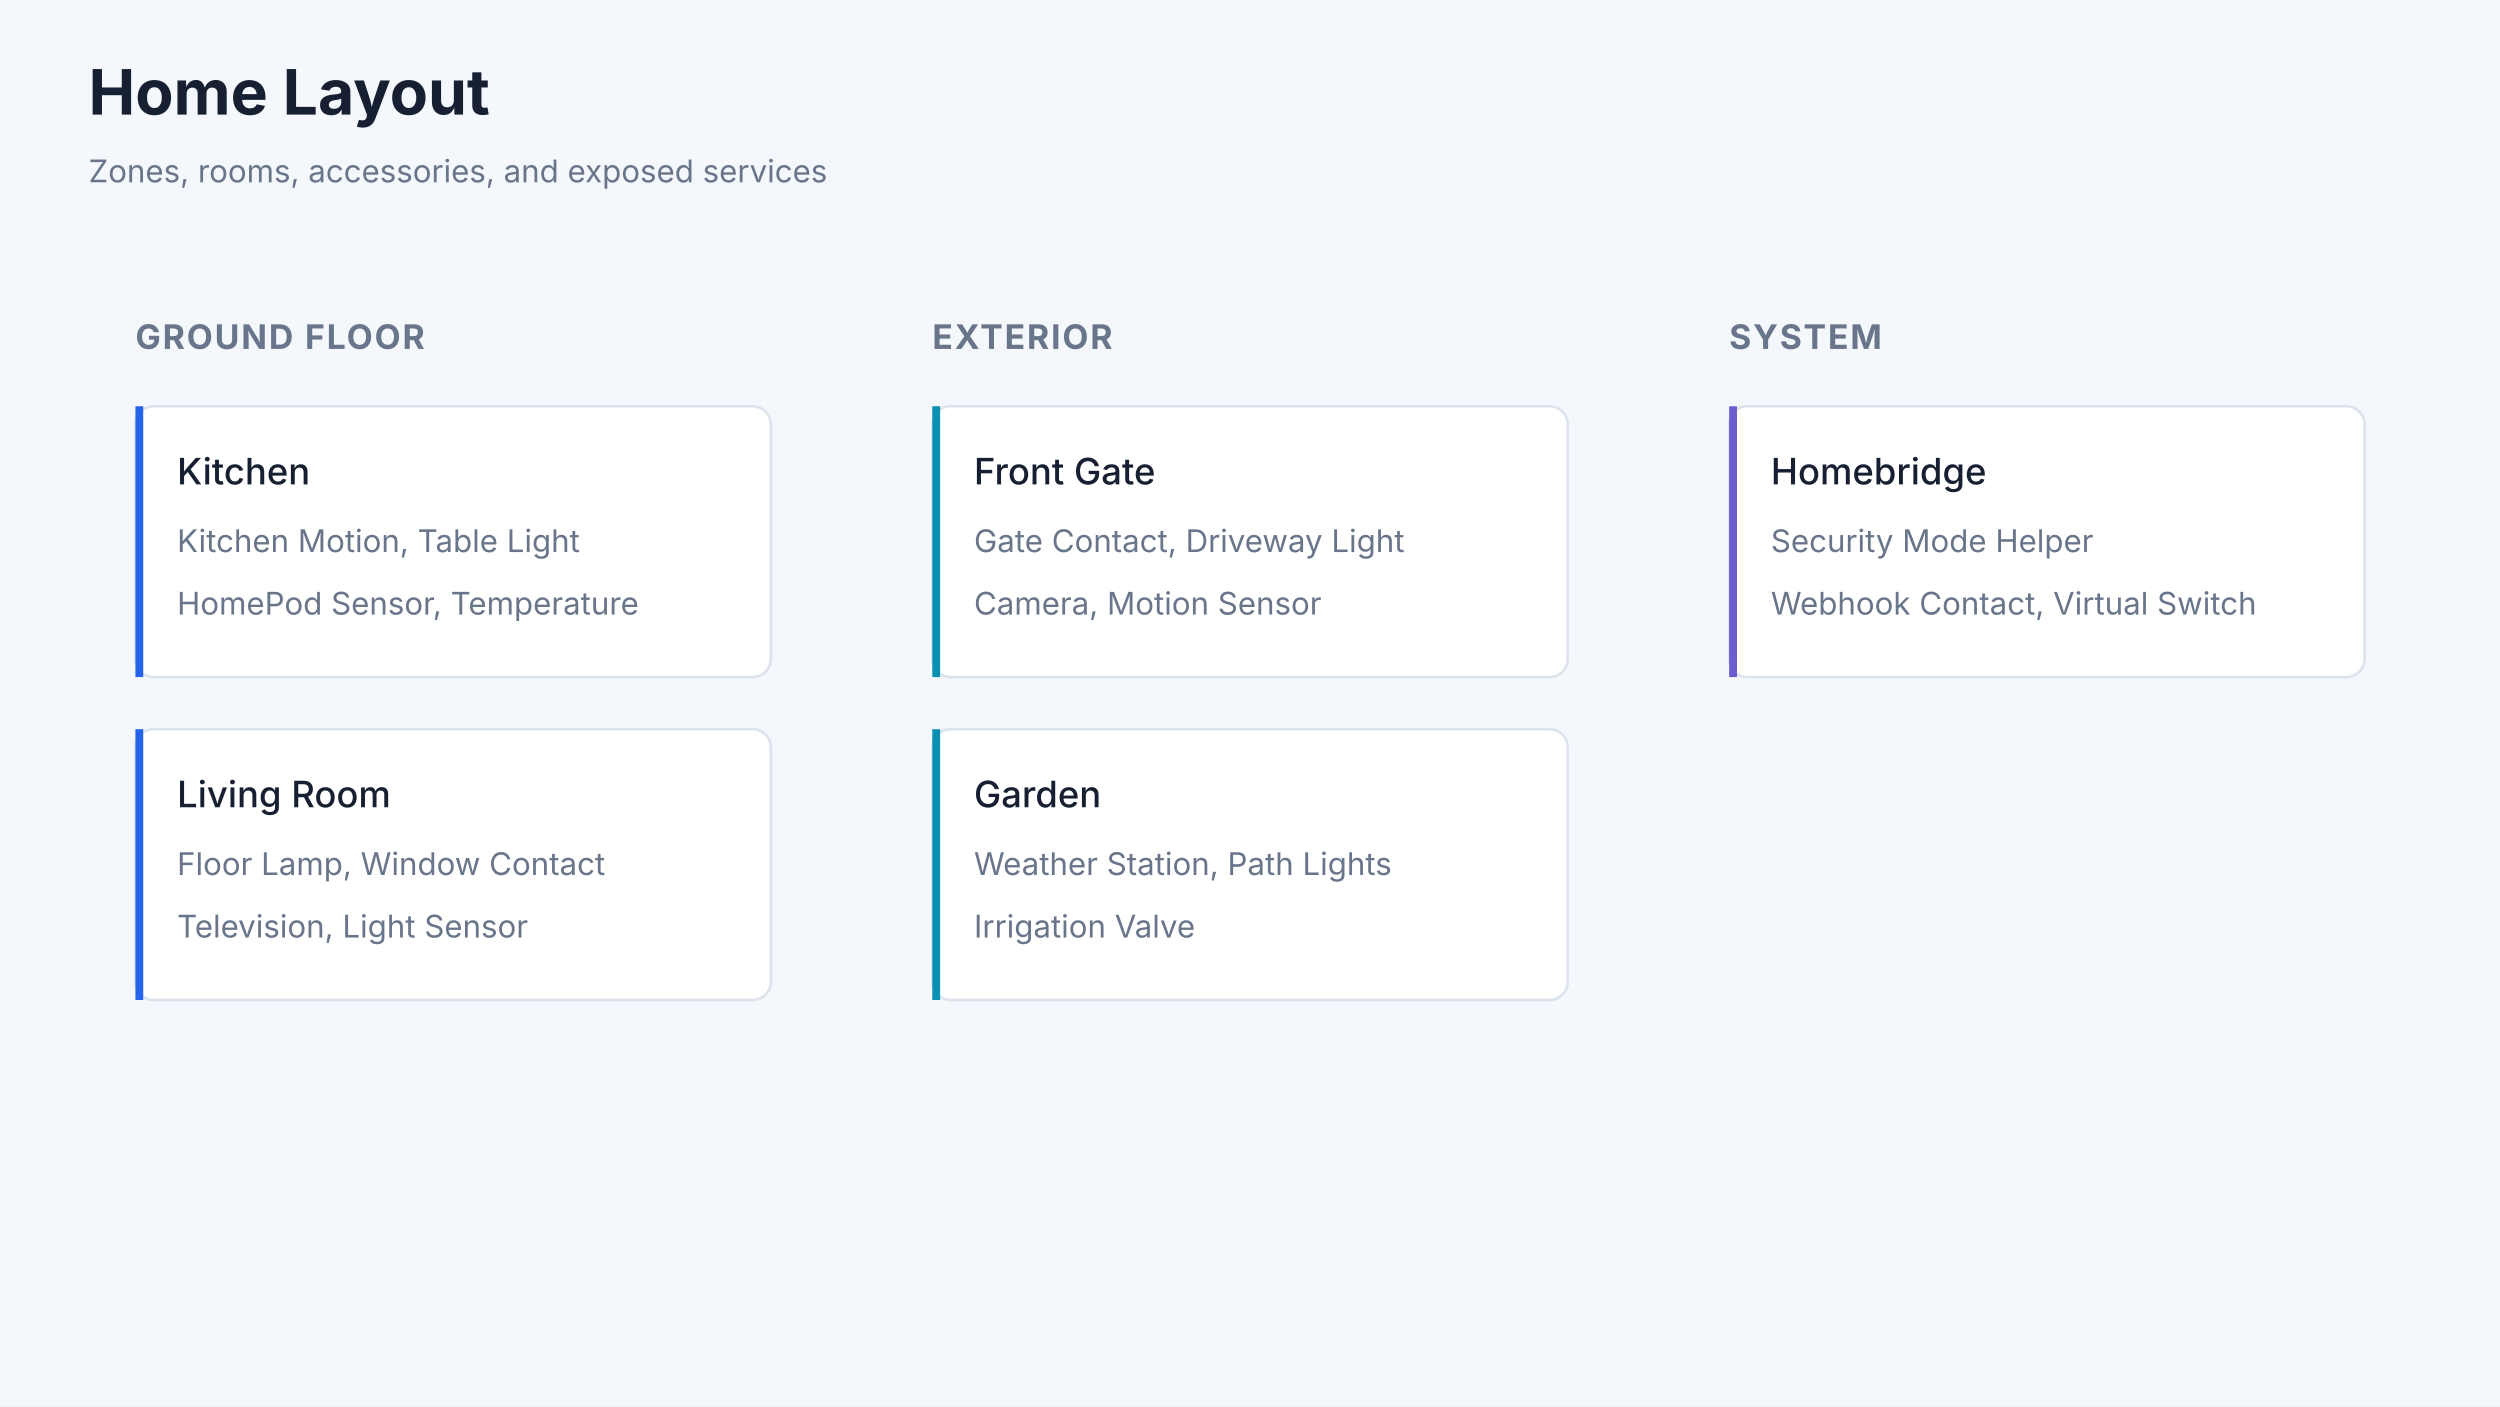
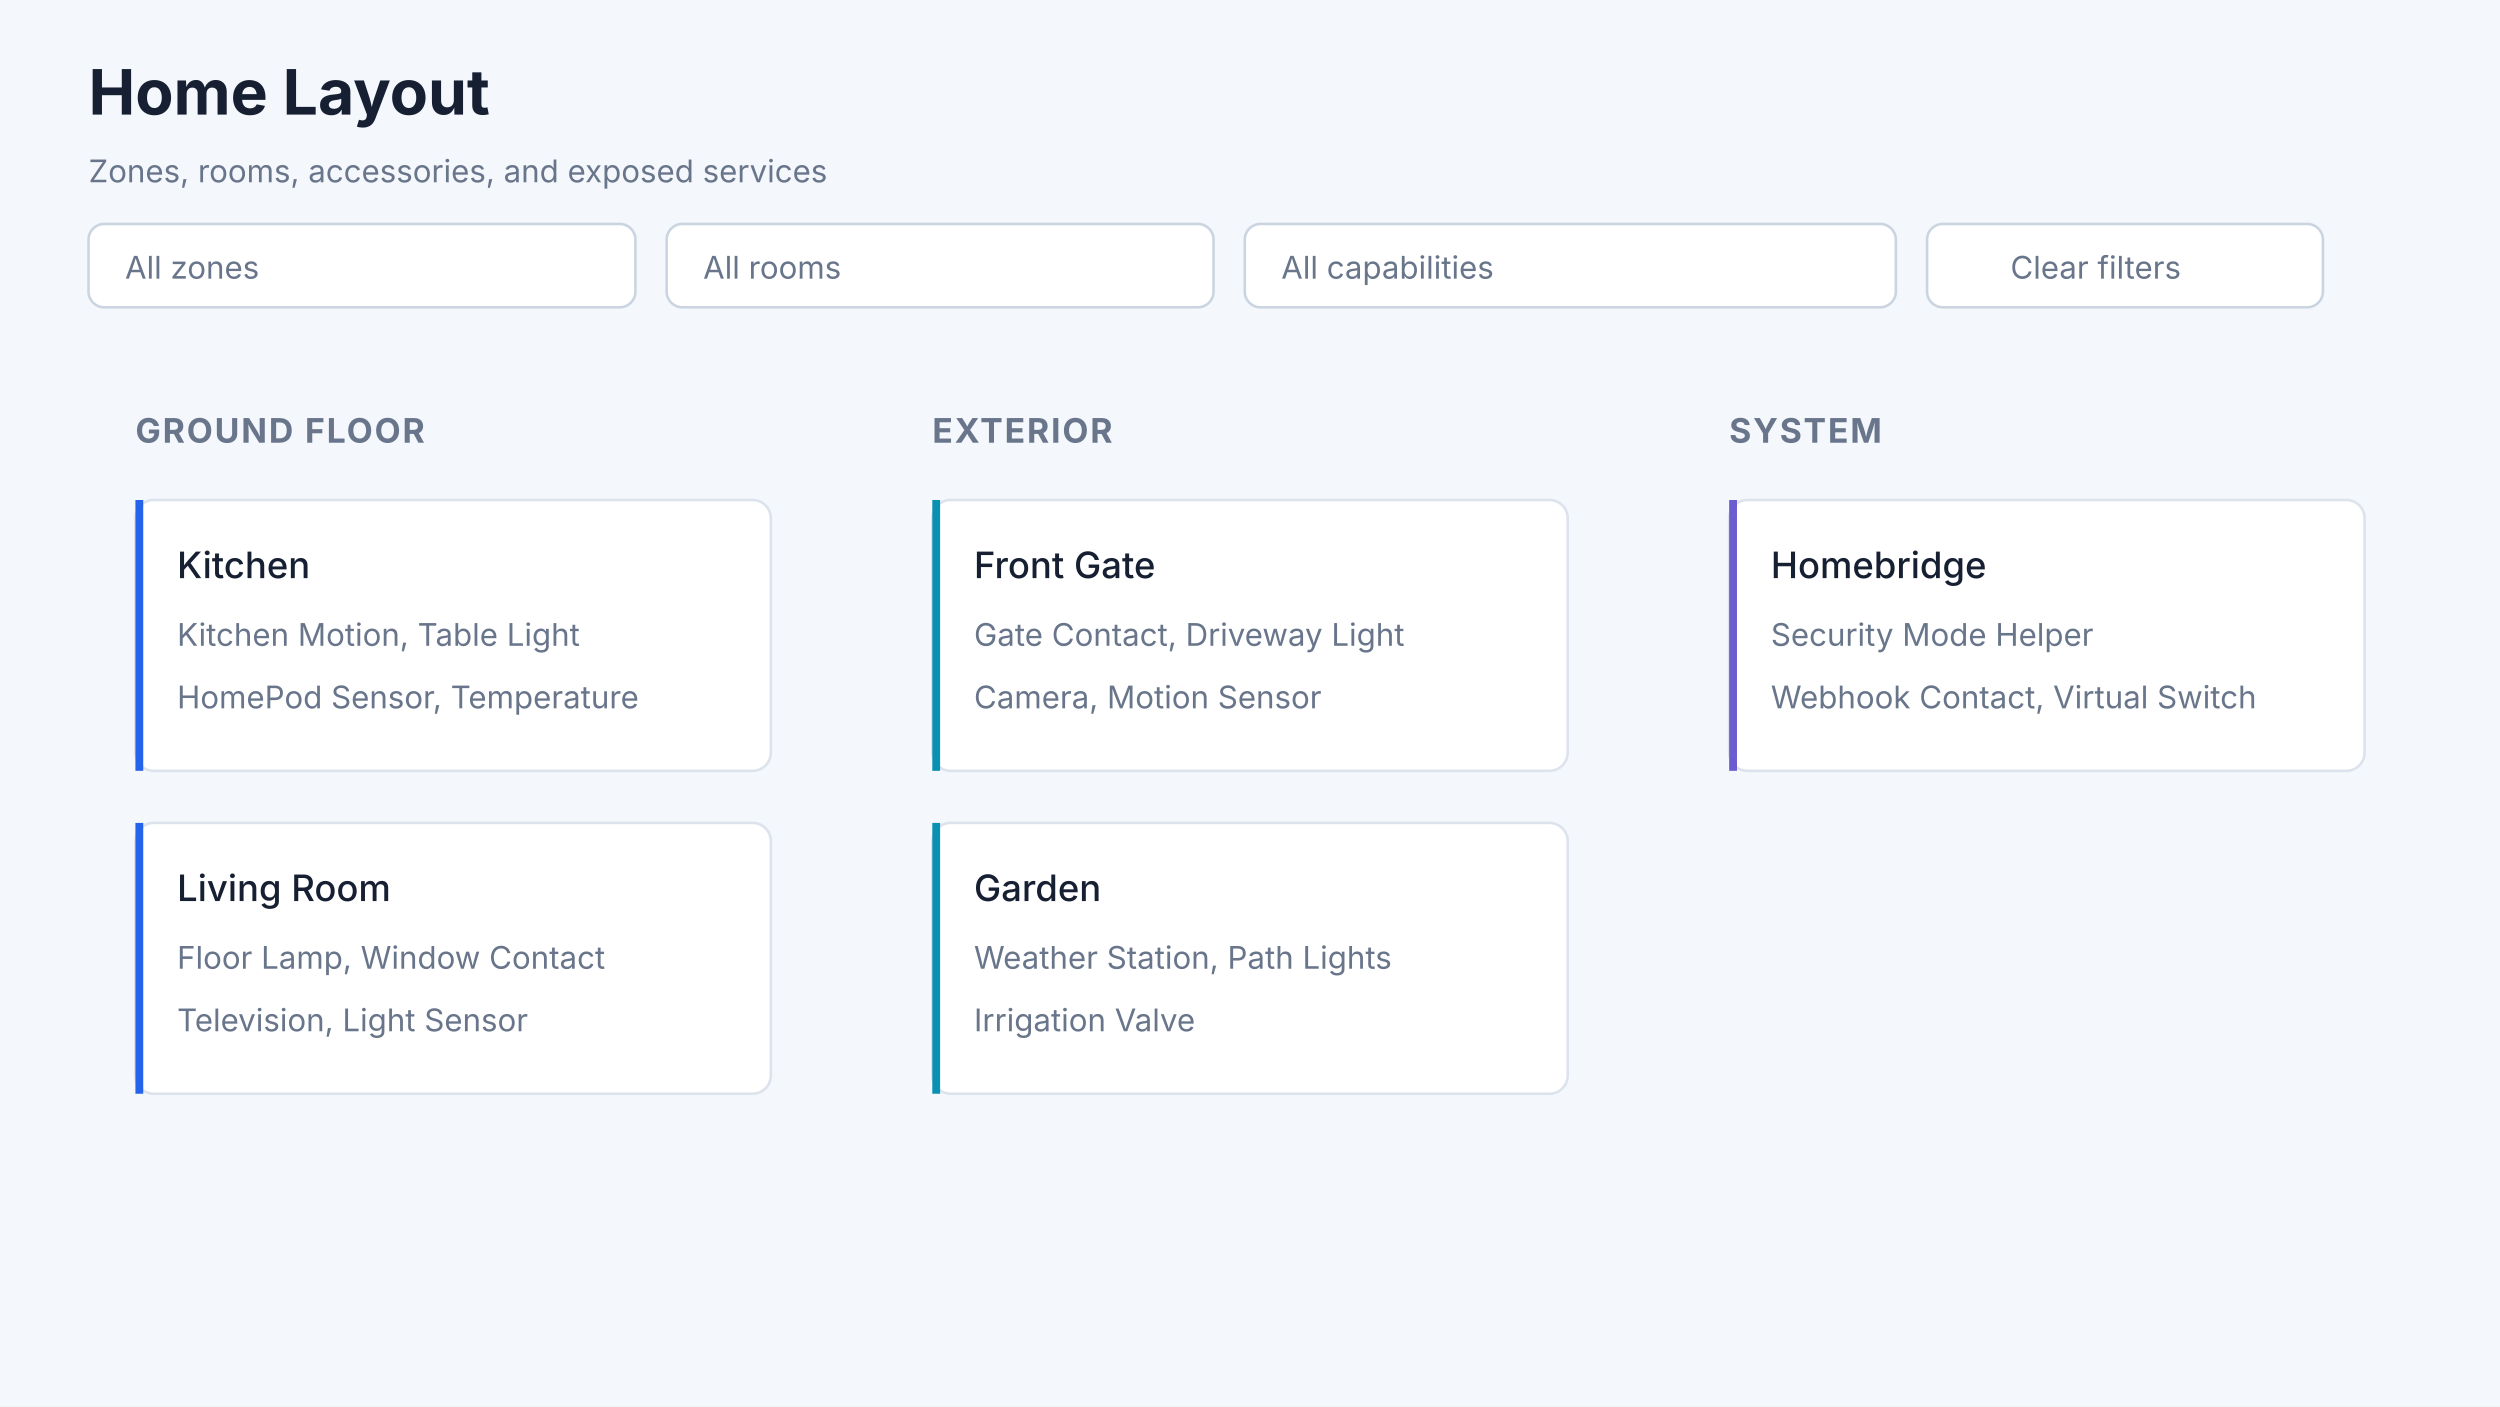
<svg xmlns="http://www.w3.org/2000/svg" width="960" height="540" viewBox="0 0 960 540" role="img" aria-labelledby="title desc">
  <rect width="960" height="540" fill="#f4f7fb" />
  <style>
    .title{font:700 24px -apple-system,BlinkMacSystemFont,"Segoe UI",sans-serif;fill:#172033}
    .h{font:700 13px -apple-system,BlinkMacSystemFont,"Segoe UI",sans-serif;fill:#68758a;letter-spacing:.7px}
    .t{font:500 14px -apple-system,BlinkMacSystemFont,"Segoe UI",sans-serif;fill:#172033}
    .m{font:400 12px -apple-system,BlinkMacSystemFont,"Segoe UI",sans-serif;fill:#68758a}
  </style>
  <text x="34" y="44" class="title">Home Layout</text>
  <text x="34" y="70" class="m">Zones, rooms, accessories, and exposed services</text>
-   <g transform="translate(34 104)">
-     <rect width="280" height="340" rx="8" fill="transparent" />
-     <text x="18" y="30" class="h">GROUND FLOOR</text>
-     <rect x="18" y="52" width="244" height="104" rx="7" fill="#fff" stroke="#dce3ed" />
-     <rect x="18" y="52" width="3" height="104" fill="#2563eb" />
-     <text x="34" y="82" class="t">Kitchen</text>
-     <text x="34" y="108" class="m">Kitchen Motion, Table Light</text>
-     <text x="34" y="132" class="m">HomePod Sensor, Temperature</text>
-     <rect x="18" y="176" width="244" height="104" rx="7" fill="#fff" stroke="#dce3ed" />
-     <rect x="18" y="176" width="3" height="104" fill="#2563eb" />
-     <text x="34" y="206" class="t">Living Room</text>
-     <text x="34" y="232" class="m">Floor Lamp, Window Contact</text>
-     <text x="34" y="256" class="m">Television, Light Sensor</text>
+   <g transform="translate(34 86)">
+     <rect width="210" height="32" rx="6" fill="#fff" stroke="#cbd5e1" />
+     <text x="14" y="21" class="m">All zones</text>
+     <rect x="222" width="210" height="32" rx="6" fill="#fff" stroke="#cbd5e1" />
+     <text x="236" y="21" class="m">All rooms</text>
+     <rect x="444" width="250" height="32" rx="6" fill="#fff" stroke="#cbd5e1" />
+     <text x="458" y="21" class="m">All capabilities</text>
+     <rect x="706" width="152" height="32" rx="6" fill="#fff" stroke="#cbd5e1" />
+     <text x="738" y="21" class="m">Clear filters</text>
  </g>
-   <g transform="translate(340 104)">
-     <rect width="280" height="340" rx="8" fill="transparent" />
-     <text x="18" y="30" class="h">EXTERIOR</text>
-     <rect x="18" y="52" width="244" height="104" rx="7" fill="#fff" stroke="#dce3ed" />
-     <rect x="18" y="52" width="3" height="104" fill="#0891b2" />
-     <text x="34" y="82" class="t">Front Gate</text>
-     <text x="34" y="108" class="m">Gate Contact, Driveway Light</text>
-     <text x="34" y="132" class="m">Camera, Motion Sensor</text>
-     <rect x="18" y="176" width="244" height="104" rx="7" fill="#fff" stroke="#dce3ed" />
-     <rect x="18" y="176" width="3" height="104" fill="#0891b2" />
-     <text x="34" y="206" class="t">Garden</text>
-     <text x="34" y="232" class="m">Weather Station, Path Lights</text>
-     <text x="34" y="256" class="m">Irrigation Valve</text>
-   </g>
-   <g transform="translate(646 104)">
-     <rect width="280" height="340" rx="8" fill="transparent" />
-     <text x="18" y="30" class="h">SYSTEM</text>
-     <rect x="18" y="52" width="244" height="104" rx="7" fill="#fff" stroke="#dce3ed" />
-     <rect x="18" y="52" width="3" height="104" fill="#6d5bd0" />
-     <text x="34" y="82" class="t">Homebridge</text>
-     <text x="34" y="108" class="m">Security Mode Helper</text>
-     <text x="34" y="132" class="m">Webhook Contact, Virtual Switch</text>
+   <g transform="translate(0 36)">
+     <g transform="translate(34 104)">
+       <rect width="280" height="340" rx="8" fill="transparent" />
+       <text x="18" y="30" class="h">GROUND FLOOR</text>
+       <rect x="18" y="52" width="244" height="104" rx="7" fill="#fff" stroke="#dce3ed" />
+       <rect x="18" y="52" width="3" height="104" fill="#2563eb" />
+       <text x="34" y="82" class="t">Kitchen</text>
+       <text x="34" y="108" class="m">Kitchen Motion, Table Light</text>
+       <text x="34" y="132" class="m">HomePod Sensor, Temperature</text>
+       <rect x="18" y="176" width="244" height="104" rx="7" fill="#fff" stroke="#dce3ed" />
+       <rect x="18" y="176" width="3" height="104" fill="#2563eb" />
+       <text x="34" y="206" class="t">Living Room</text>
+       <text x="34" y="232" class="m">Floor Lamp, Window Contact</text>
+       <text x="34" y="256" class="m">Television, Light Sensor</text>
+     </g>
+     <g transform="translate(340 104)">
+       <rect width="280" height="340" rx="8" fill="transparent" />
+       <text x="18" y="30" class="h">EXTERIOR</text>
+       <rect x="18" y="52" width="244" height="104" rx="7" fill="#fff" stroke="#dce3ed" />
+       <rect x="18" y="52" width="3" height="104" fill="#0891b2" />
+       <text x="34" y="82" class="t">Front Gate</text>
+       <text x="34" y="108" class="m">Gate Contact, Driveway Light</text>
+       <text x="34" y="132" class="m">Camera, Motion Sensor</text>
+       <rect x="18" y="176" width="244" height="104" rx="7" fill="#fff" stroke="#dce3ed" />
+       <rect x="18" y="176" width="3" height="104" fill="#0891b2" />
+       <text x="34" y="206" class="t">Garden</text>
+       <text x="34" y="232" class="m">Weather Station, Path Lights</text>
+       <text x="34" y="256" class="m">Irrigation Valve</text>
+     </g>
+     <g transform="translate(646 104)">
+       <rect width="280" height="340" rx="8" fill="transparent" />
+       <text x="18" y="30" class="h">SYSTEM</text>
+       <rect x="18" y="52" width="244" height="104" rx="7" fill="#fff" stroke="#dce3ed" />
+       <rect x="18" y="52" width="3" height="104" fill="#6d5bd0" />
+       <text x="34" y="82" class="t">Homebridge</text>
+       <text x="34" y="108" class="m">Security Mode Helper</text>
+       <text x="34" y="132" class="m">Webhook Contact, Virtual Switch</text>
+     </g>
  </g>
</svg>
